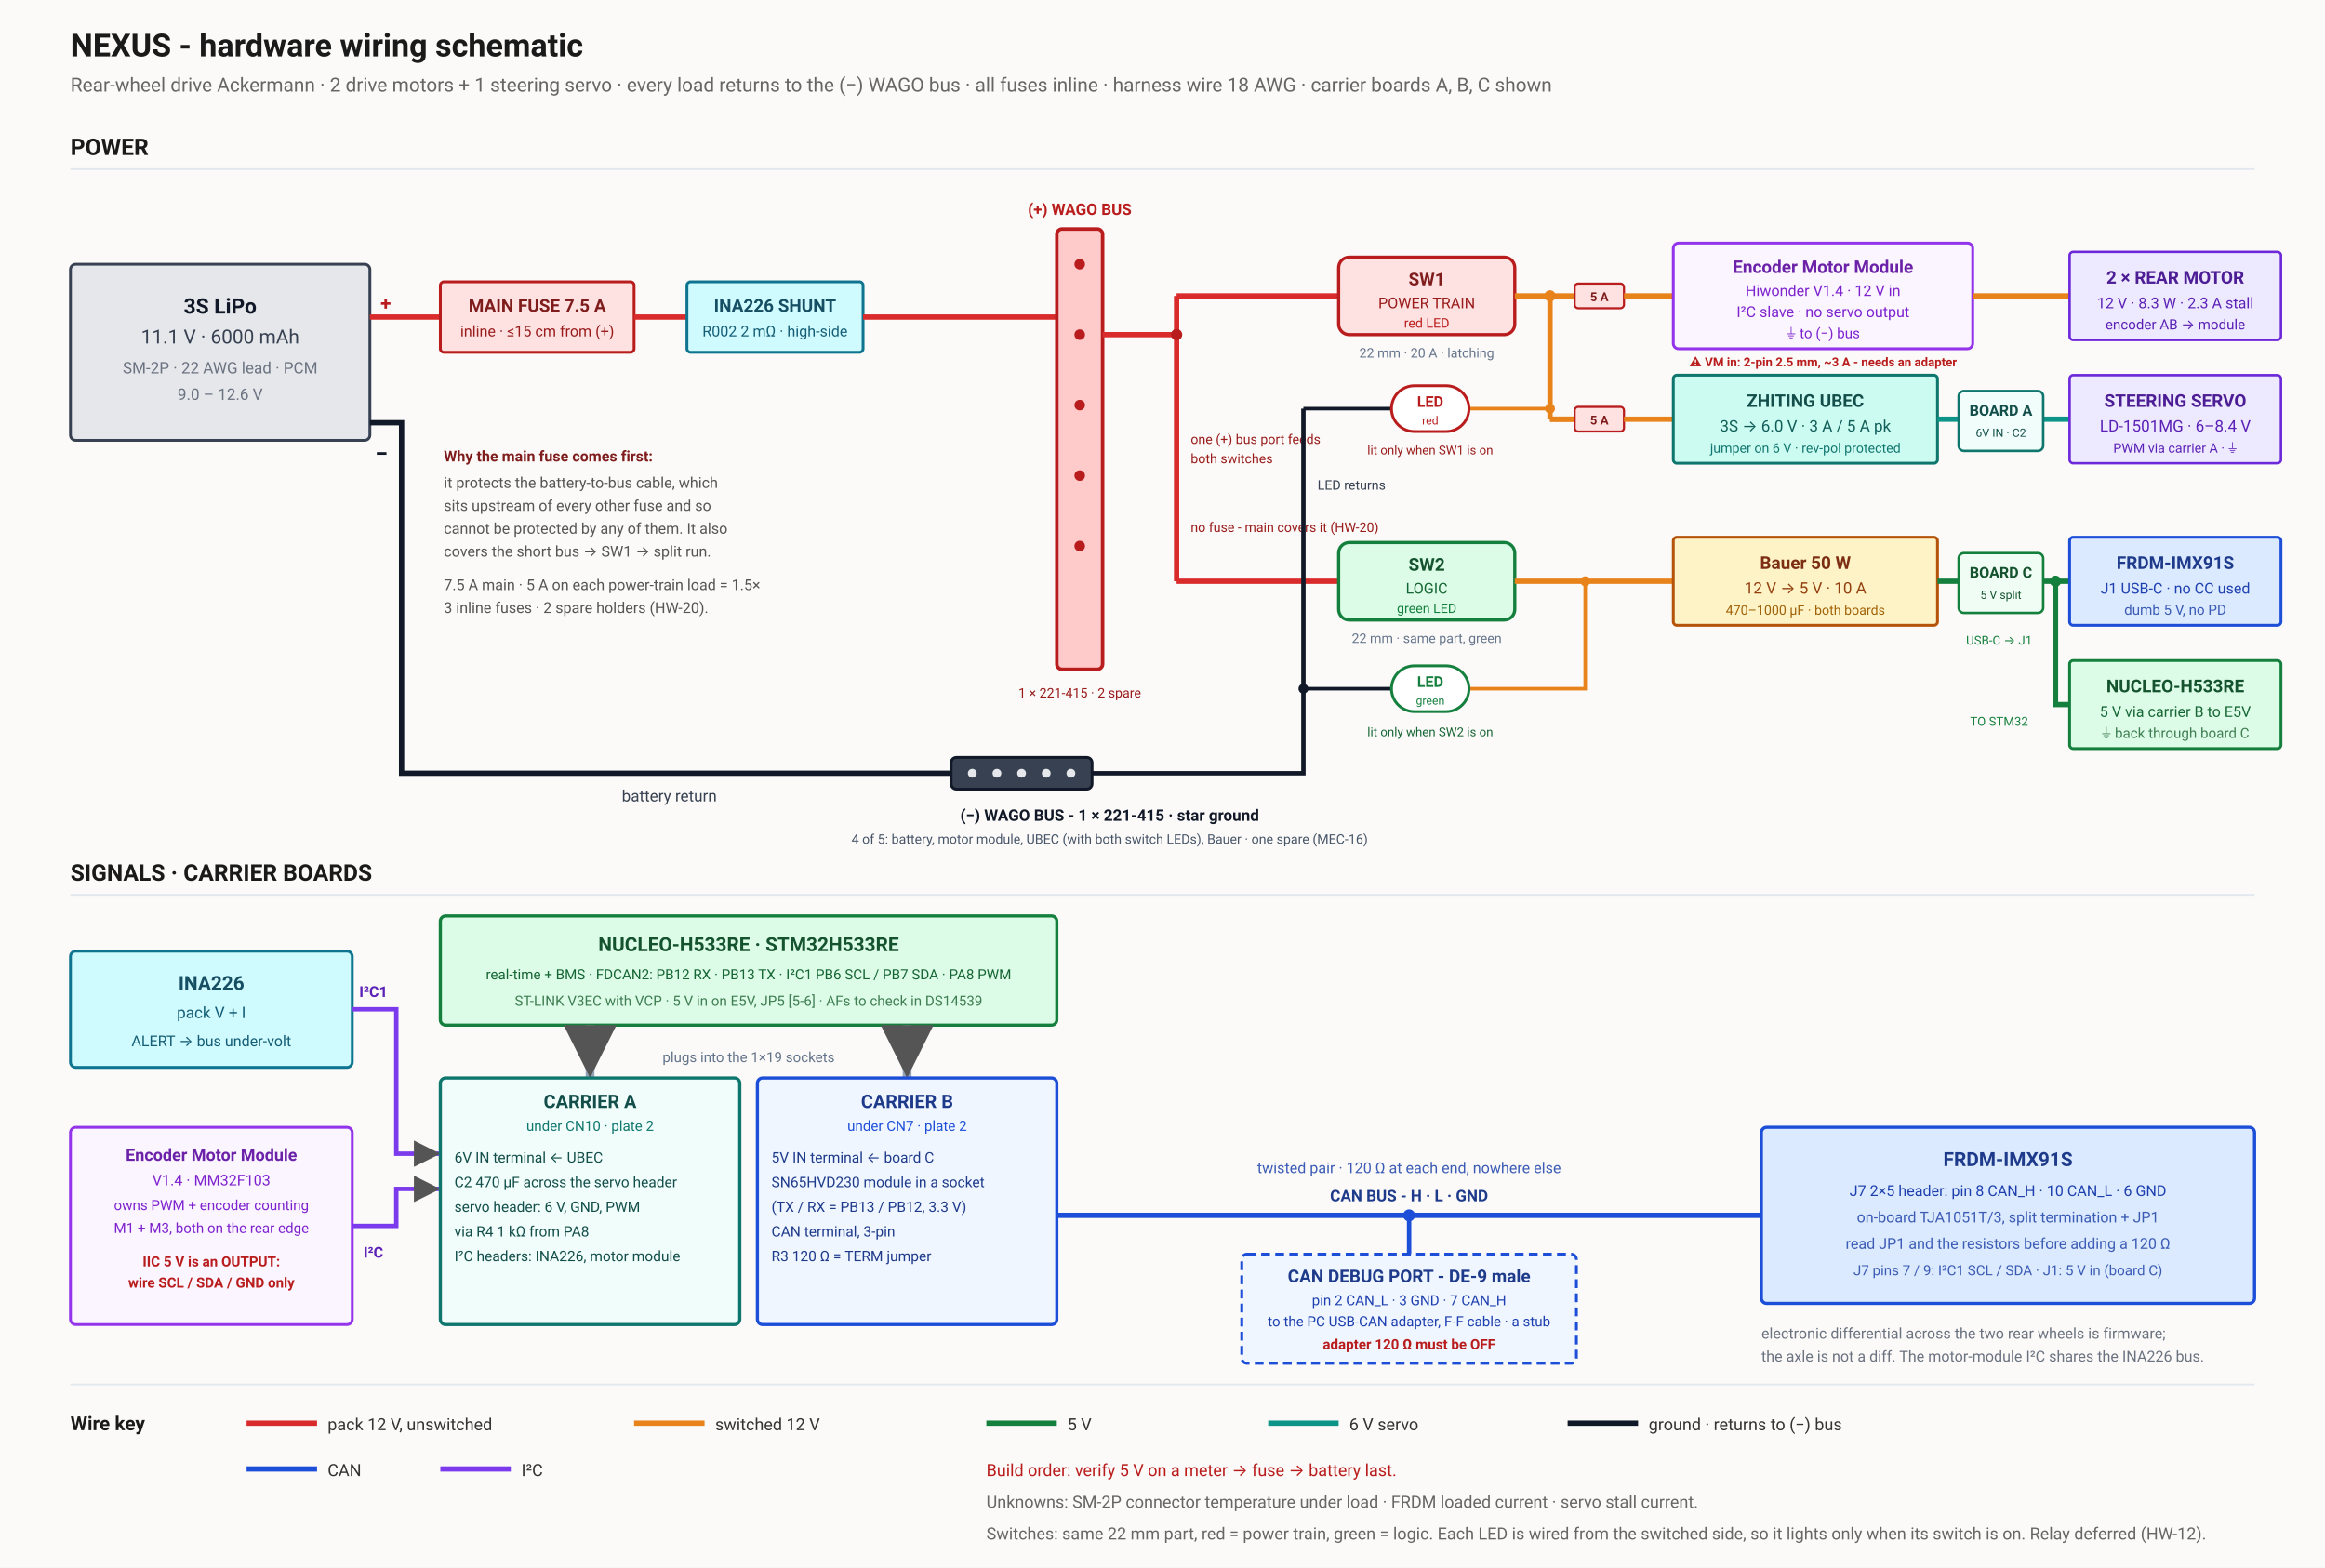
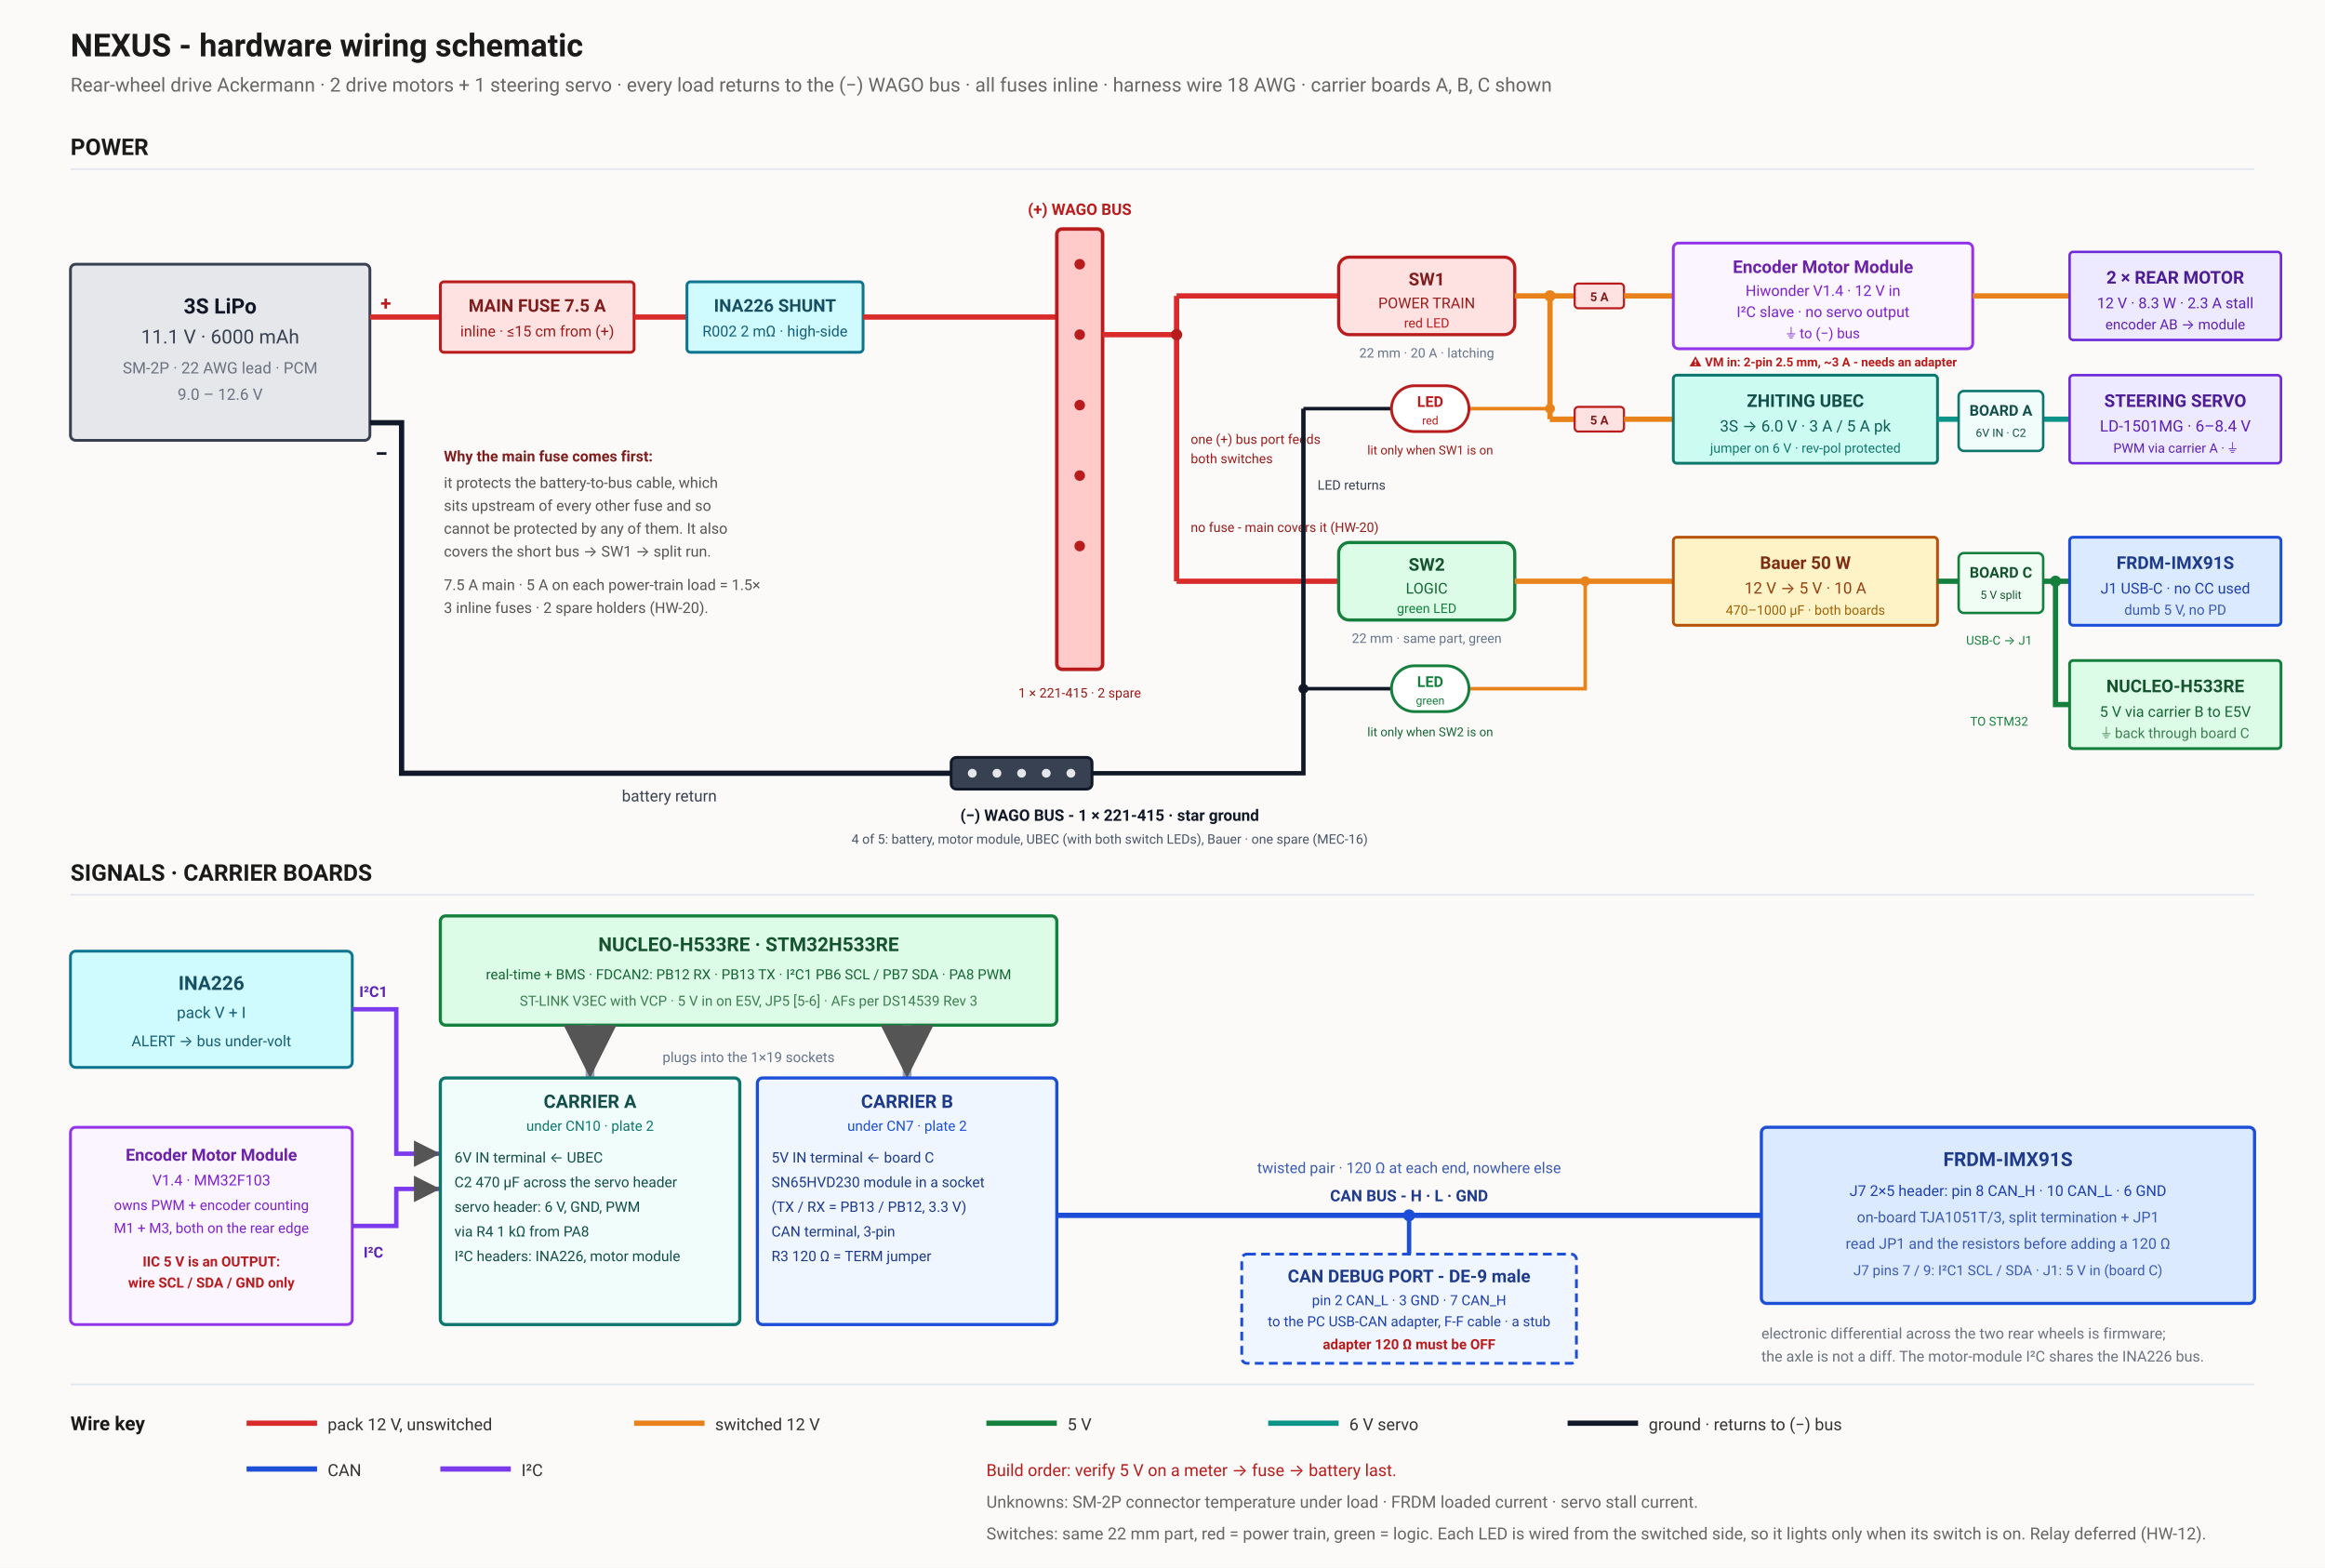
<svg xmlns="http://www.w3.org/2000/svg" width="1320" height="890" viewBox="0 0 1320 890" font-family="system-ui, -apple-system, Segoe UI, Roboto, sans-serif">
  <defs>
    <marker id="a" markerWidth="7" markerHeight="7" refX="6" refY="3" orient="auto">
      <path d="M0,0 L6,3 L0,6 z" fill="#555" />
    </marker>
  </defs>
  <rect width="1320" height="890" fill="#fbfaf8" />
  <text x="40" y="32" font-size="18" font-weight="700" fill="#1a1a1a">NEXUS - hardware wiring schematic</text>
  <text x="40" y="52" font-size="11" fill="#666">Rear-wheel drive Ackermann · 2 drive motors + 1 steering servo · every load returns to the (−) WAGO bus · all fuses inline · harness wire 18 AWG · carrier boards A, B, C shown</text>
  <text x="40" y="88" font-size="13" font-weight="700" fill="#1a1a1a">POWER</text>
  <line x1="40" y1="96" x2="1280" y2="96" stroke="#e2e8f0" />
  <rect x="40" y="150" width="170" height="100" fill="#e5e7eb" stroke="#374151" stroke-width="1.6" rx="3" />
  <text x="125" y="178" font-size="12" font-weight="700" fill="#111827" text-anchor="middle">3S LiPo</text>
  <text x="125" y="195" font-size="11" fill="#374151" text-anchor="middle">11.1 V · 6000 mAh</text>
  <text x="125" y="212" font-size="9" fill="#6b7280" text-anchor="middle">SM-2P · 22 AWG lead · PCM</text>
  <text x="125" y="227" font-size="9" fill="#6b7280" text-anchor="middle">9.0 – 12.6 V</text>
  <text x="216" y="176" font-size="11" font-weight="700" fill="#b91c1c">+</text>
  <text x="213" y="262" font-size="13" font-weight="700" fill="#111827">−</text>
  <line x1="210" y1="180" x2="250" y2="180" stroke="#d92b2b" stroke-width="3" />
  <rect x="250" y="160" width="110" height="40" fill="#fee2e2" stroke="#b91c1c" stroke-width="1.6" rx="2" />
  <text x="305" y="177" font-size="10" font-weight="700" fill="#7f1d1d" text-anchor="middle">MAIN FUSE 7.5 A</text>
  <text x="305" y="191" font-size="8.5" fill="#991b1b" text-anchor="middle">inline · ≤15 cm from (+)</text>
  <line x1="360" y1="180" x2="390" y2="180" stroke="#d92b2b" stroke-width="3" />
  <rect x="390" y="160" width="100" height="40" fill="#cffafe" stroke="#0e7490" stroke-width="1.6" rx="2" />
  <text x="440" y="177" font-size="10" font-weight="700" fill="#164e63" text-anchor="middle">INA226 SHUNT</text>
  <text x="440" y="191" font-size="8.5" fill="#155e75" text-anchor="middle">R002 2 mΩ · high-side</text>
  <line x1="490" y1="180" x2="600" y2="180" stroke="#d92b2b" stroke-width="3" />
  <text x="613" y="122" font-size="9" font-weight="700" fill="#b91c1c" text-anchor="middle">(+) WAGO BUS</text>
  <rect x="600" y="130" width="26" height="250" fill="#fecaca" stroke="#b91c1c" stroke-width="2" rx="3" />
  <circle cx="613" cy="150" r="3" fill="#b91c1c" />
  <circle cx="613" cy="190" r="3" fill="#b91c1c" />
  <circle cx="613" cy="230" r="3" fill="#b91c1c" />
  <circle cx="613" cy="270" r="3" fill="#b91c1c" />
  <circle cx="613" cy="310" r="3" fill="#b91c1c" />
  <text x="613" y="396" font-size="7.5" fill="#991b1b" text-anchor="middle">1 × 221-415 · 2 spare</text>
  <line x1="626" y1="190" x2="668" y2="190" stroke="#d92b2b" stroke-width="3" />
  <line x1="668" y1="168" x2="668" y2="330" stroke="#d92b2b" stroke-width="3" />
  <line x1="668" y1="168" x2="760" y2="168" stroke="#d92b2b" stroke-width="3" />
  <line x1="668" y1="330" x2="760" y2="330" stroke="#d92b2b" stroke-width="3" />
  <circle cx="668" cy="190" r="3.2" fill="#b91c1c" />
  <text x="676" y="252" font-size="7.5" fill="#991b1b">one (+) bus port feeds</text>
  <text x="676" y="263" font-size="7.5" fill="#991b1b">both switches</text>
  <text x="676" y="302" font-size="7.5" fill="#991b1b">no fuse - main covers it (HW-20)</text>
  <rect x="540" y="430" width="80" height="18" fill="#374151" stroke="#111827" stroke-width="1.6" rx="3" />
  <circle cx="552" cy="439" r="2.5" fill="#e5e7eb" />
  <circle cx="566" cy="439" r="2.5" fill="#e5e7eb" />
  <circle cx="580" cy="439" r="2.5" fill="#e5e7eb" />
  <circle cx="594" cy="439" r="2.5" fill="#e5e7eb" />
  <circle cx="608" cy="439" r="2.5" fill="#e5e7eb" />
  <text x="630" y="466" font-size="9" font-weight="700" fill="#111827" text-anchor="middle">(−) WAGO BUS - 1 × 221-415 · star ground</text>
  <text x="630" y="479" font-size="7.5" fill="#475569" text-anchor="middle">4 of 5: battery, motor module, UBEC (with both switch LEDs), Bauer · one spare (MEC-16)</text>
  <path d="M210,240 L228,240 L228,439 L540,439" fill="none" stroke="#111827" stroke-width="3" />
  <text x="380" y="455" font-size="9" fill="#374151" text-anchor="middle">battery return</text>
  <path d="M740,232 L740,439 L620,439" fill="none" stroke="#111827" stroke-width="2.5" />
  <text x="748" y="278" font-size="7.5" fill="#374151">LED returns</text>
  <text x="252" y="262" font-size="8.5" font-weight="600" fill="#7f1d1d">Why the main fuse comes first:</text>
  <text x="252" y="277" font-size="8.5" fill="#555">it protects the battery-to-bus cable, which</text>
  <text x="252" y="290" font-size="8.5" fill="#555">sits upstream of every other fuse and so</text>
  <text x="252" y="303" font-size="8.5" fill="#555">cannot be protected by any of them. It also</text>
  <text x="252" y="316" font-size="8.5" fill="#555">covers the short bus → SW1 → split run.</text>
  <text x="252" y="335" font-size="8.5" fill="#555">7.5 A main · 5 A on each power-train load = 1.5×</text>
  <text x="252" y="348" font-size="8.5" fill="#555">3 inline fuses · 2 spare holders (HW-20).</text>
  <rect x="760" y="146" width="100" height="44" fill="#fee2e2" stroke="#b91c1c" stroke-width="1.8" rx="6" />
  <text x="810" y="162" font-size="10" font-weight="700" fill="#7f1d1d" text-anchor="middle">SW1</text>
  <text x="810" y="175" font-size="8.5" fill="#991b1b" text-anchor="middle">POWER TRAIN</text>
  <text x="810" y="186" font-size="7.5" fill="#b91c1c" text-anchor="middle">red LED</text>
  <text x="810" y="203" font-size="7.5" fill="#64748b" text-anchor="middle">22 mm · 20 A · latching</text>
  <line x1="860" y1="168" x2="894" y2="168" stroke="#e8821a" stroke-width="3" />
  <circle cx="880" cy="168" r="3.2" fill="#e8821a" />
  <line x1="880" y1="168" x2="880" y2="238" stroke="#e8821a" stroke-width="3" />
  <line x1="880" y1="238" x2="894" y2="238" stroke="#e8821a" stroke-width="3" />
  <line x1="880" y1="232" x2="834" y2="232" stroke="#e8821a" stroke-width="2" />
  <circle cx="880" cy="232" r="2.8" fill="#e8821a" />
  <line x1="790" y1="232" x2="740" y2="232" stroke="#111827" stroke-width="2" />
  <rect x="790" y="219" width="44" height="26" fill="#ffffff" stroke="#b91c1c" stroke-width="1.6" rx="13" />
  <text x="812" y="231" font-size="8.5" font-weight="700" fill="#b91c1c" text-anchor="middle">LED</text>
  <text x="812" y="241" font-size="6.5" fill="#b91c1c" text-anchor="middle">red</text>
  <text x="812" y="258" font-size="7" fill="#991b1b" text-anchor="middle">lit only when SW1 is on</text>
  <rect x="894" y="161" width="28" height="14" fill="#fee2e2" stroke="#b91c1c" stroke-width="1.2" rx="2" />
  <text x="908" y="171" font-size="7" font-weight="700" fill="#7f1d1d" text-anchor="middle">5 A</text>
  <line x1="922" y1="168" x2="950" y2="168" stroke="#e8821a" stroke-width="3" />
  <rect x="950" y="138" width="170" height="60" fill="#faf5ff" stroke="#9333ea" stroke-width="1.6" rx="3" />
  <text x="1035" y="155" font-size="10" font-weight="700" fill="#6b21a8" text-anchor="middle">Encoder Motor Module</text>
  <text x="1035" y="168" font-size="8.5" fill="#7e22ce" text-anchor="middle">Hiwonder V1.4 · 12 V in</text>
  <text x="1035" y="180" font-size="8.5" fill="#7e22ce" text-anchor="middle">I²C slave · no servo output</text>
  <text x="1035" y="208" font-size="7" font-weight="700" fill="#b91c1c" text-anchor="middle">⚠ VM in: 2-pin 2.5 mm, ~3 A - needs an adapter</text>
  <text x="1035" y="192" font-size="8" fill="#7e22ce" text-anchor="middle">⏚ to (−) bus</text>
  <line x1="1120" y1="168" x2="1175" y2="168" stroke="#e8821a" stroke-width="3" />
  <rect x="1175" y="143" width="120" height="50" fill="#ede9fe" stroke="#6d28d9" stroke-width="1.4" rx="2" />
  <text x="1235" y="161" font-size="10" font-weight="700" fill="#4c1d95" text-anchor="middle">2 × REAR MOTOR</text>
  <text x="1235" y="175" font-size="8.5" fill="#5b21b6" text-anchor="middle">12 V · 8.3 W · 2.3 A stall</text>
  <text x="1235" y="187" font-size="8" fill="#5b21b6" text-anchor="middle">encoder AB → module</text>
  <line x1="880" y1="238" x2="894" y2="238" stroke="#e8821a" stroke-width="3" />
  <rect x="894" y="231" width="28" height="14" fill="#fee2e2" stroke="#b91c1c" stroke-width="1.2" rx="2" />
  <text x="908" y="241" font-size="7" font-weight="700" fill="#7f1d1d" text-anchor="middle">5 A</text>
  <line x1="922" y1="238" x2="950" y2="238" stroke="#e8821a" stroke-width="3" />
  <rect x="950" y="213" width="150" height="50" fill="#ccfbf1" stroke="#0f766e" stroke-width="1.6" rx="2" />
  <text x="1025" y="231" font-size="10" font-weight="700" fill="#134e4a" text-anchor="middle">ZHITING UBEC</text>
  <text x="1025" y="245" font-size="9" fill="#115e59" text-anchor="middle">3S → 6.0 V · 3 A / 5 A pk</text>
  <text x="1025" y="257" font-size="7.5" fill="#0f766e" text-anchor="middle">jumper on 6 V · rev-pol protected</text>
  <line x1="1100" y1="238" x2="1175" y2="238" stroke="#0d9488" stroke-width="3" />
  <rect x="1112" y="222" width="48" height="34" fill="#f0fdfa" stroke="#0f766e" stroke-width="1.4" rx="3" />
  <text x="1136.0" y="236" font-size="8.5" font-weight="700" fill="#134e4a" text-anchor="middle">BOARD A</text>
  <text x="1136.0" y="248" font-size="6.5" fill="#134e4a" text-anchor="middle">6V IN · C2</text>
  <rect x="1175" y="213" width="120" height="50" fill="#ede9fe" stroke="#6d28d9" stroke-width="1.4" rx="2" />
  <text x="1235" y="231" font-size="10" font-weight="700" fill="#4c1d95" text-anchor="middle">STEERING SERVO</text>
  <text x="1235" y="245" font-size="9" fill="#5b21b6" text-anchor="middle">LD-1501MG · 6–8.4 V</text>
  <text x="1235" y="257" font-size="7.5" fill="#5b21b6" text-anchor="middle">PWM via carrier A · ⏚</text>
  <rect x="760" y="308" width="100" height="44" fill="#dcfce7" stroke="#15803d" stroke-width="1.8" rx="6" />
  <text x="810" y="324" font-size="10" font-weight="700" fill="#14532d" text-anchor="middle">SW2</text>
  <text x="810" y="337" font-size="8.5" fill="#166534" text-anchor="middle">LOGIC</text>
  <text x="810" y="348" font-size="7.5" fill="#15803d" text-anchor="middle">green LED</text>
  <text x="810" y="365" font-size="7.5" fill="#64748b" text-anchor="middle">22 mm · same part, green</text>
  <line x1="860" y1="330" x2="950" y2="330" stroke="#e8821a" stroke-width="3" />
  <circle cx="900" cy="330" r="2.8" fill="#e8821a" />
  <path d="M900,330 L900,391 L834,391" fill="none" stroke="#e8821a" stroke-width="2" />
  <line x1="790" y1="391" x2="740" y2="391" stroke="#111827" stroke-width="2" />
  <circle cx="740" cy="391" r="2.8" fill="#111827" />
  <rect x="790" y="378" width="44" height="26" fill="#ffffff" stroke="#15803d" stroke-width="1.6" rx="13" />
  <text x="812" y="390" font-size="8.5" font-weight="700" fill="#15803d" text-anchor="middle">LED</text>
  <text x="812" y="400" font-size="6.5" fill="#15803d" text-anchor="middle">green</text>
  <text x="812" y="418" font-size="7" fill="#166534" text-anchor="middle">lit only when SW2 is on</text>
  <rect x="950" y="305" width="150" height="50" fill="#fef3c7" stroke="#b45309" stroke-width="1.6" rx="2" />
  <text x="1025" y="323" font-size="10" font-weight="700" fill="#7c2d12" text-anchor="middle">Bauer 50 W</text>
  <text x="1025" y="337" font-size="9" fill="#92400e" text-anchor="middle">12 V → 5 V · 10 A</text>
  <text x="1025" y="349" font-size="7.5" fill="#a16207" text-anchor="middle">470–1000 µF · both boards</text>
  <line x1="1100" y1="330" x2="1175" y2="330" stroke="#15803d" stroke-width="3" />
  <rect x="1112" y="314" width="48" height="34" fill="#f0fdf4" stroke="#15803d" stroke-width="1.4" rx="3" />
  <text x="1136.0" y="328" font-size="8.5" font-weight="700" fill="#14532d" text-anchor="middle">BOARD C</text>
  <text x="1136.0" y="340" font-size="6.5" fill="#14532d" text-anchor="middle">5 V split</text>
  <circle cx="1167" cy="330" r="3.2" fill="#15803d" />
  <path d="M1167,330 L1167,400 L1175,400" fill="none" stroke="#15803d" stroke-width="3" />
  <text x="1135" y="366" font-size="7" fill="#15803d" text-anchor="middle">USB-C → J1</text>
  <text x="1135" y="412" font-size="7" fill="#15803d" text-anchor="middle">TO STM32</text>
  <rect x="1175" y="305" width="120" height="50" fill="#dbeafe" stroke="#1d4ed8" stroke-width="1.6" rx="2" />
  <text x="1235" y="323" font-size="10" font-weight="700" fill="#1e3a8a" text-anchor="middle">FRDM-IMX91S</text>
  <text x="1235" y="337" font-size="8.5" fill="#1e40af" text-anchor="middle">J1 USB-C · no CC used</text>
  <text x="1235" y="349" font-size="8" fill="#3b5bb5" text-anchor="middle">dumb 5 V, no PD</text>
  <rect x="1175" y="375" width="120" height="50" fill="#dcfce7" stroke="#15803d" stroke-width="1.6" rx="2" />
  <text x="1235" y="393" font-size="10" font-weight="700" fill="#14532d" text-anchor="middle">NUCLEO-H533RE</text>
  <text x="1235" y="407" font-size="8.5" fill="#166534" text-anchor="middle">5 V via carrier B to E5V</text>
  <text x="1235" y="419" font-size="8" fill="#3f7d52" text-anchor="middle">⏚ back through board C</text>
  <text x="40" y="500" font-size="13" font-weight="700" fill="#1a1a1a">SIGNALS · CARRIER BOARDS</text>
  <line x1="40" y1="508" x2="1280" y2="508" stroke="#e2e8f0" />
  <rect x="40" y="540" width="160" height="66" fill="#cffafe" stroke="#0e7490" stroke-width="1.6" rx="3" />
  <text x="120" y="562" font-size="11" font-weight="700" fill="#164e63" text-anchor="middle">INA226</text>
  <text x="120" y="578" font-size="9" fill="#155e75" text-anchor="middle">pack V + I</text>
  <text x="120" y="594" font-size="8.5" fill="#155e75" text-anchor="middle">ALERT → bus under-volt</text>
  <path d="M200,573 L225,573 L225,655 L250,655" fill="none" stroke="#7c3aed" stroke-width="2.5" marker-end="url(#a)" />
  <text x="212" y="566" font-size="8.5" font-weight="600" fill="#5b21b6" text-anchor="middle">I²C1</text>
  <rect x="40" y="640" width="160" height="112" fill="#faf5ff" stroke="#9333ea" stroke-width="1.6" rx="3" />
  <text x="120" y="659" font-size="9.5" font-weight="700" fill="#6b21a8" text-anchor="middle">Encoder Motor Module</text>
  <text x="120" y="673" font-size="8.5" fill="#7e22ce" text-anchor="middle">V1.4 · MM32F103</text>
  <text x="120" y="687" font-size="8" fill="#7e22ce" text-anchor="middle">owns PWM + encoder counting</text>
  <text x="120" y="700" font-size="8" fill="#7e22ce" text-anchor="middle">M1 + M3, both on the rear edge</text>
  <text x="120" y="719" font-size="8" font-weight="700" fill="#b91c1c" text-anchor="middle">IIC 5 V is an OUTPUT:</text>
  <text x="120" y="731" font-size="8" font-weight="700" fill="#b91c1c" text-anchor="middle">wire SCL / SDA / GND only</text>
  <path d="M200,696 L225,696 L225,675 L250,675" fill="none" stroke="#7c3aed" stroke-width="2.5" marker-end="url(#a)" />
  <text x="212" y="714" font-size="8.5" font-weight="600" fill="#5b21b6" text-anchor="middle">I²C</text>
  <rect x="250" y="520" width="350" height="62" fill="#dcfce7" stroke="#15803d" stroke-width="1.8" rx="3" />
  <text x="425" y="540" font-size="11" font-weight="700" fill="#14532d" text-anchor="middle">NUCLEO-H533RE · STM32H533RE</text>
  <text x="425" y="556" font-size="8" fill="#166534" text-anchor="middle">real-time + BMS · FDCAN2: PB12 RX · PB13 TX · I²C1 PB6 SCL / PB7 SDA · PA8 PWM</text>
-   <text x="425" y="571" font-size="8" fill="#3f7d52" text-anchor="middle">ST-LINK V3EC with VCP · 5 V in on E5V, JP5 [5-6] · AFs to check in DS14539</text>
+   <text x="425" y="571" font-size="8" fill="#3f7d52" text-anchor="middle">ST-LINK V3EC with VCP · 5 V in on E5V, JP5 [5-6] · AFs per DS14539 Rev 3</text>
  <line x1="335" y1="582" x2="335" y2="612" stroke="#94a3b8" stroke-width="5" marker-end="url(#a)" />
  <line x1="515" y1="582" x2="515" y2="612" stroke="#94a3b8" stroke-width="5" marker-end="url(#a)" />
  <text x="425" y="603" font-size="8" fill="#64748b" text-anchor="middle">plugs into the 1×19 sockets</text>
  <rect x="250" y="612" width="170" height="140" fill="#f0fdfa" stroke="#0f766e" stroke-width="1.8" rx="3" />
  <text x="335.0" y="629" font-size="10.5" font-weight="700" fill="#134e4a" text-anchor="middle">CARRIER A</text>
  <text x="335.0" y="642" font-size="8" fill="#0f766e" text-anchor="middle">under CN10 · plate 2</text>
  <text x="258" y="660" font-size="8.2" fill="#134e4a">6V IN terminal ← UBEC</text>
  <text x="258" y="674" font-size="8.2" fill="#134e4a">C2 470 µF across the servo header</text>
  <text x="258" y="688" font-size="8.2" fill="#134e4a">servo header: 6 V, GND, PWM</text>
  <text x="258" y="702" font-size="8.2" fill="#134e4a">   via R4 1 kΩ from PA8</text>
  <text x="258" y="716" font-size="8.2" fill="#134e4a">I²C headers: INA226, motor module</text>
  <rect x="430" y="612" width="170" height="140" fill="#eff6ff" stroke="#1d4ed8" stroke-width="1.8" rx="3" />
  <text x="515.0" y="629" font-size="10.5" font-weight="700" fill="#1e3a8a" text-anchor="middle">CARRIER B</text>
  <text x="515.0" y="642" font-size="8" fill="#1d4ed8" text-anchor="middle">under CN7 · plate 2</text>
  <text x="438" y="660" font-size="8.2" fill="#1e3a8a">5V IN terminal ← board C</text>
  <text x="438" y="674" font-size="8.2" fill="#1e3a8a">SN65HVD230 module in a socket</text>
  <text x="438" y="688" font-size="8.2" fill="#1e3a8a">   (TX / RX = PB13 / PB12, 3.3 V)</text>
  <text x="438" y="702" font-size="8.2" fill="#1e3a8a">CAN terminal, 3-pin</text>
  <text x="438" y="716" font-size="8.2" fill="#1e3a8a">R3 120 Ω = TERM jumper</text>
  <path d="M600,690 L1000,690" fill="none" stroke="#1d4ed8" stroke-width="3" />
  <text x="800" y="682" font-size="9" font-weight="700" fill="#1e3a8a" text-anchor="middle">CAN BUS - H · L · GND</text>
  <text x="800" y="666" font-size="8.5" fill="#3b5bb5" text-anchor="middle">twisted pair · 120 Ω at each end, nowhere else</text>
  <rect x="1000" y="640" width="280" height="100" fill="#dbeafe" stroke="#1d4ed8" stroke-width="1.8" rx="3" />
  <text x="1140" y="662" font-size="11" font-weight="700" fill="#1e3a8a" text-anchor="middle">FRDM-IMX91S</text>
  <text x="1140" y="679" font-size="8.5" fill="#1e40af" text-anchor="middle">J7 2×5 header: pin 8 CAN_H · 10 CAN_L · 6 GND</text>
  <text x="1140" y="694" font-size="8.5" fill="#3b5bb5" text-anchor="middle">on-board TJA1051T/3, split termination + JP1</text>
  <text x="1140" y="709" font-size="8.5" fill="#3b5bb5" text-anchor="middle">read JP1 and the resistors before adding a 120 Ω</text>
  <text x="1140" y="724" font-size="8" fill="#3b5bb5" text-anchor="middle">J7 pins 7 / 9: I²C1 SCL / SDA · J1: 5 V in (board C)</text>
  <circle cx="800" cy="690" r="3.4" fill="#1d4ed8" />
  <line x1="800" y1="690" x2="800" y2="712" stroke="#1d4ed8" stroke-width="2.5" />
  <rect x="705" y="712" width="190" height="62" fill="#eff6ff" stroke="#1d4ed8" stroke-width="1.6" stroke-dasharray="5,3" rx="3" />
  <text x="800" y="728" font-size="10" font-weight="700" fill="#1e3a8a" text-anchor="middle">CAN DEBUG PORT - DE-9 male</text>
  <text x="800" y="741" font-size="8" fill="#1e40af" text-anchor="middle">pin 2 CAN_L · 3 GND · 7 CAN_H</text>
  <text x="800" y="753" font-size="8" fill="#1e40af" text-anchor="middle">to the PC USB-CAN adapter, F-F cable · a stub</text>
  <text x="800" y="766" font-size="8" font-weight="700" fill="#b91c1c" text-anchor="middle">adapter 120 Ω must be OFF</text>
  <text x="1000" y="760" font-size="8.5" fill="#6b7280">electronic differential across the two rear wheels is firmware;</text>
  <text x="1000" y="773" font-size="8.5" fill="#6b7280">the axle is not a diff. The motor-module I²C shares the INA226 bus.</text>
  <line x1="40" y1="786" x2="1280" y2="786" stroke="#e2e8f0" />
  <text x="40" y="812" font-size="11" font-weight="700" fill="#1a1a1a">Wire key</text>
  <line x1="140" y1="808" x2="180" y2="808" stroke="#d92b2b" stroke-width="3" />
  <text x="186" y="812" font-size="9.5" fill="#333">pack 12 V, unswitched</text>
  <line x1="360" y1="808" x2="400" y2="808" stroke="#e8821a" stroke-width="3" />
  <text x="406" y="812" font-size="9.5" fill="#333">switched 12 V</text>
  <line x1="560" y1="808" x2="600" y2="808" stroke="#15803d" stroke-width="3" />
  <text x="606" y="812" font-size="9.5" fill="#333">5 V</text>
  <line x1="720" y1="808" x2="760" y2="808" stroke="#0d9488" stroke-width="3" />
  <text x="766" y="812" font-size="9.5" fill="#333">6 V servo</text>
  <line x1="890" y1="808" x2="930" y2="808" stroke="#111827" stroke-width="3" />
  <text x="936" y="812" font-size="9.5" fill="#333">ground · returns to (−) bus</text>
  <line x1="140" y1="834" x2="180" y2="834" stroke="#1d4ed8" stroke-width="3" />
  <text x="186" y="838" font-size="9.5" fill="#333">CAN</text>
  <line x1="250" y1="834" x2="290" y2="834" stroke="#7c3aed" stroke-width="3" />
  <text x="296" y="838" font-size="9.5" fill="#333">I²C</text>
  <text x="560" y="838" font-size="9.5" fill="#b91c1c">Build order: verify 5 V on a meter → fuse → battery last.</text>
  <text x="560" y="856" font-size="9.5" fill="#666">Unknowns: SM-2P connector temperature under load · FRDM loaded current · servo stall current.</text>
  <text x="560" y="874" font-size="9.5" fill="#666">Switches: same 22 mm part, red = power train, green = logic. Each LED is wired from the switched side, so it lights only when its switch is on. Relay deferred (HW-12).</text>
</svg>
